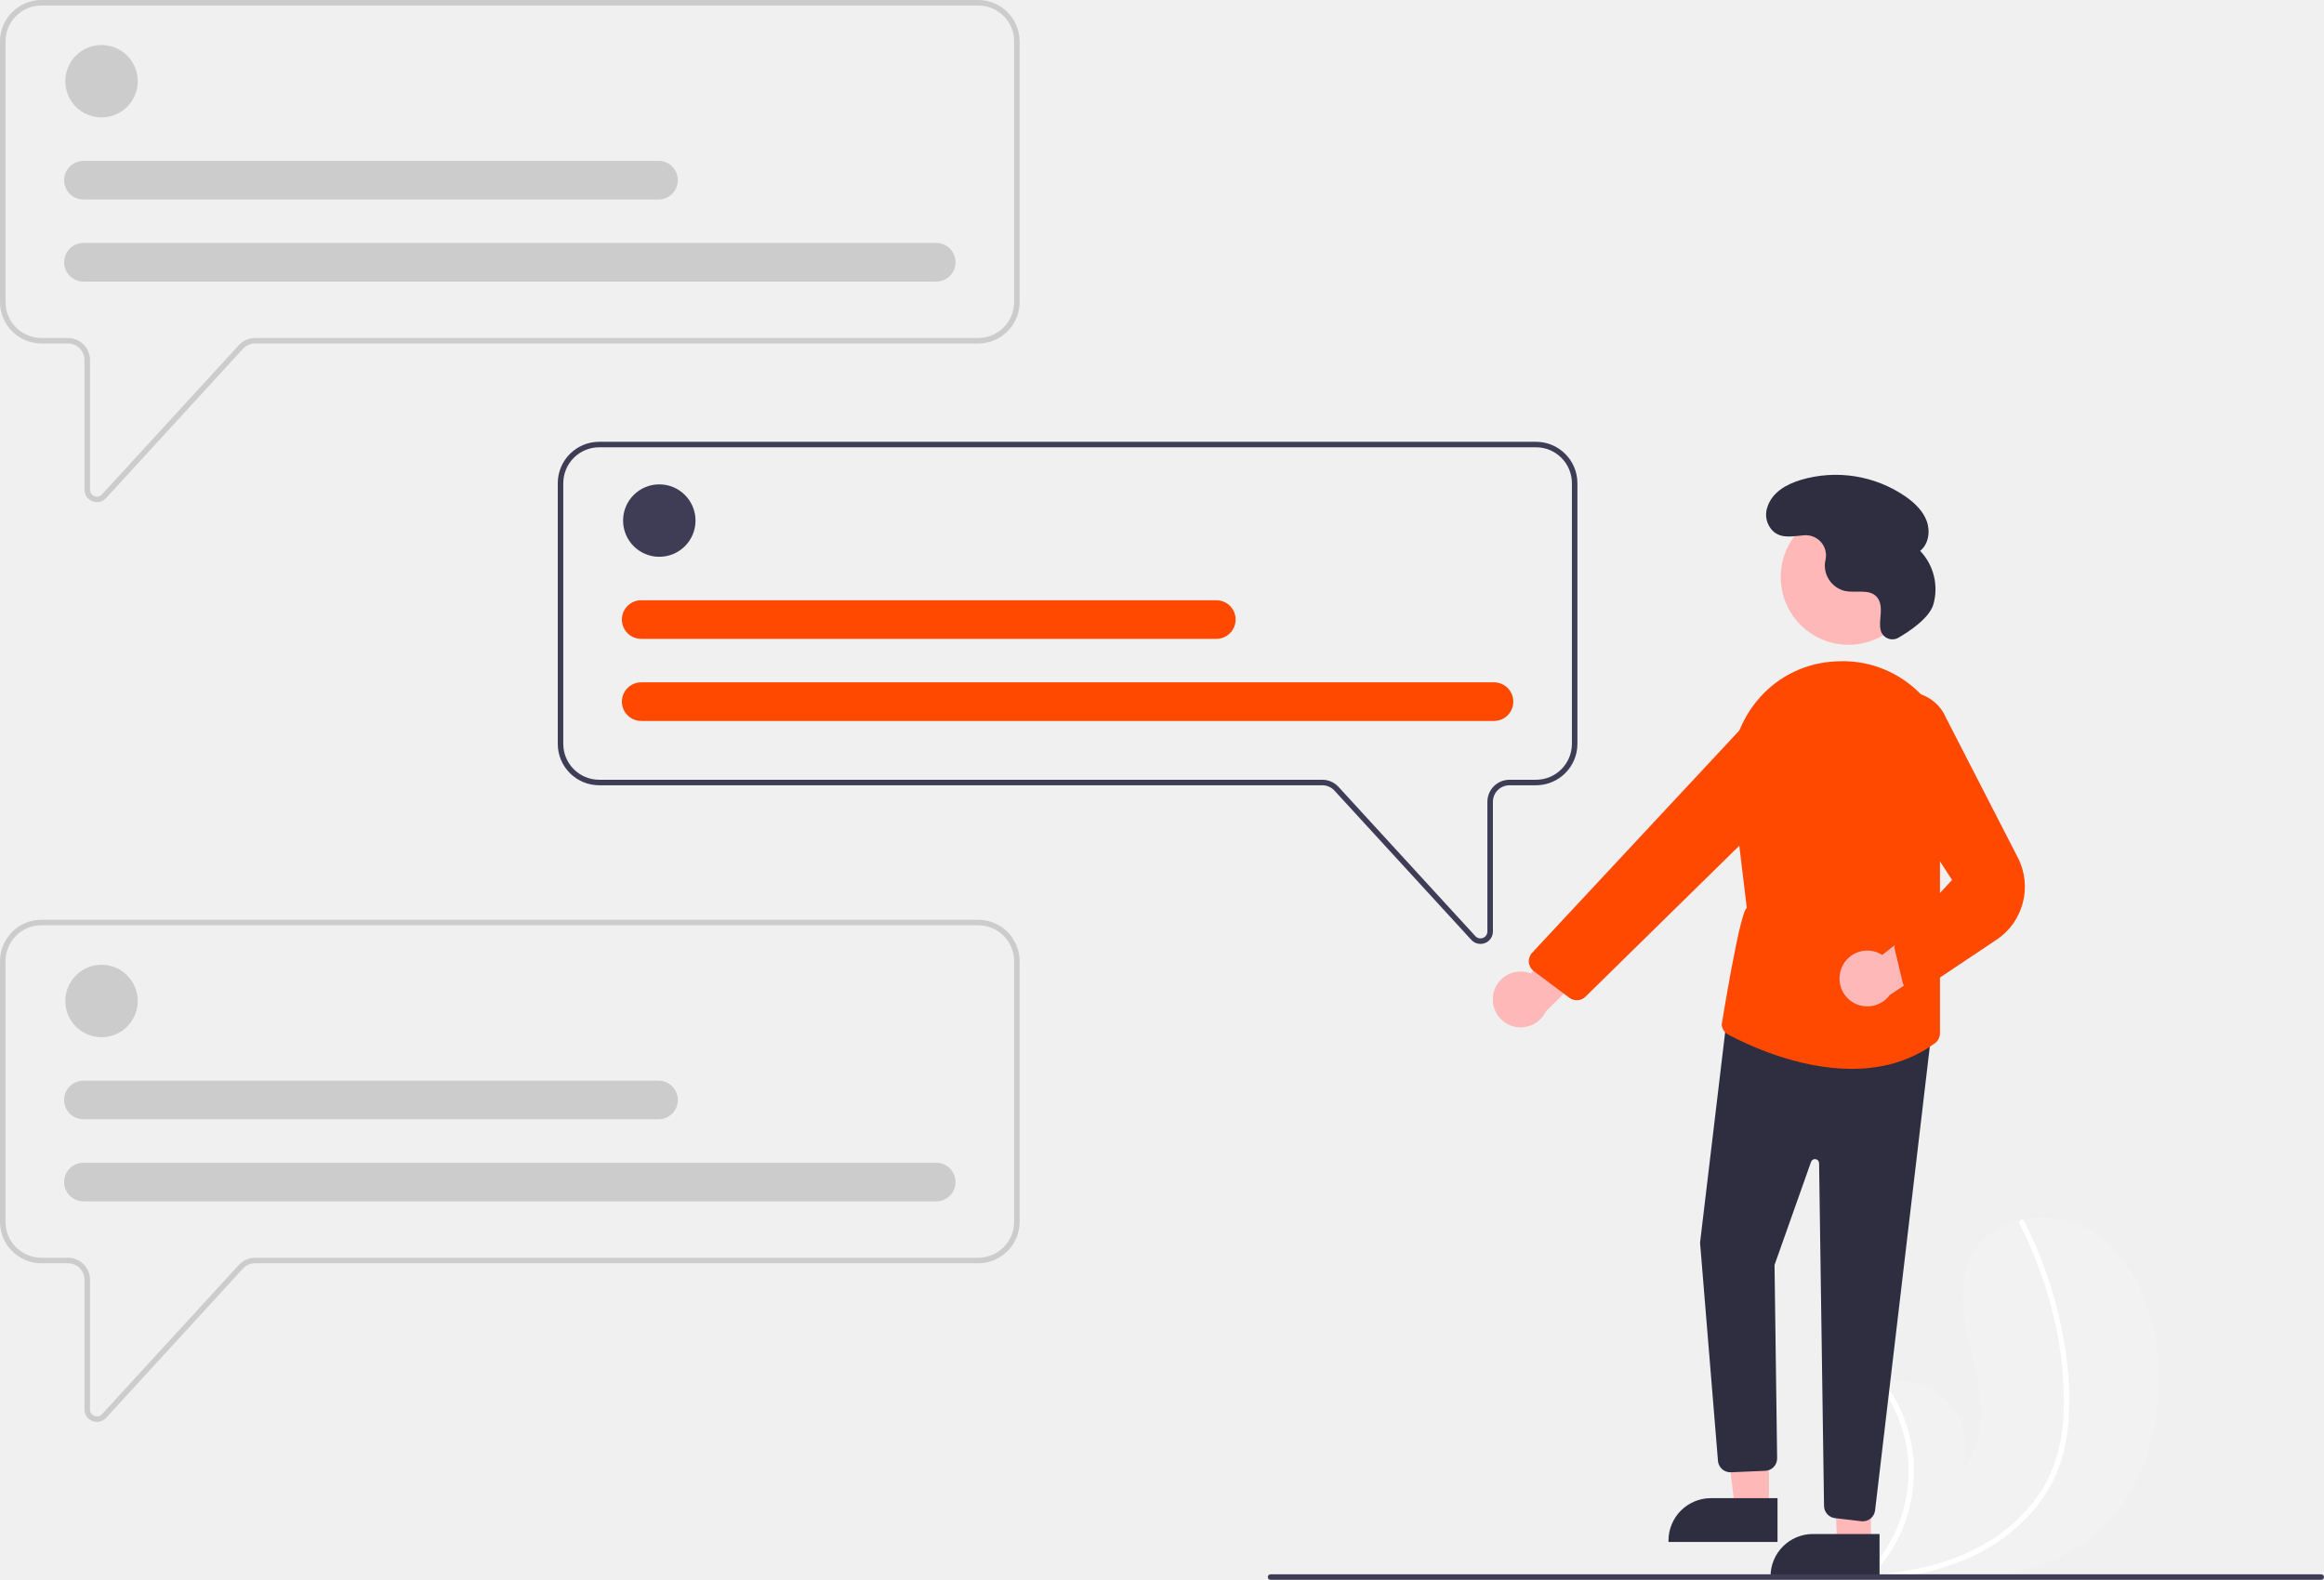
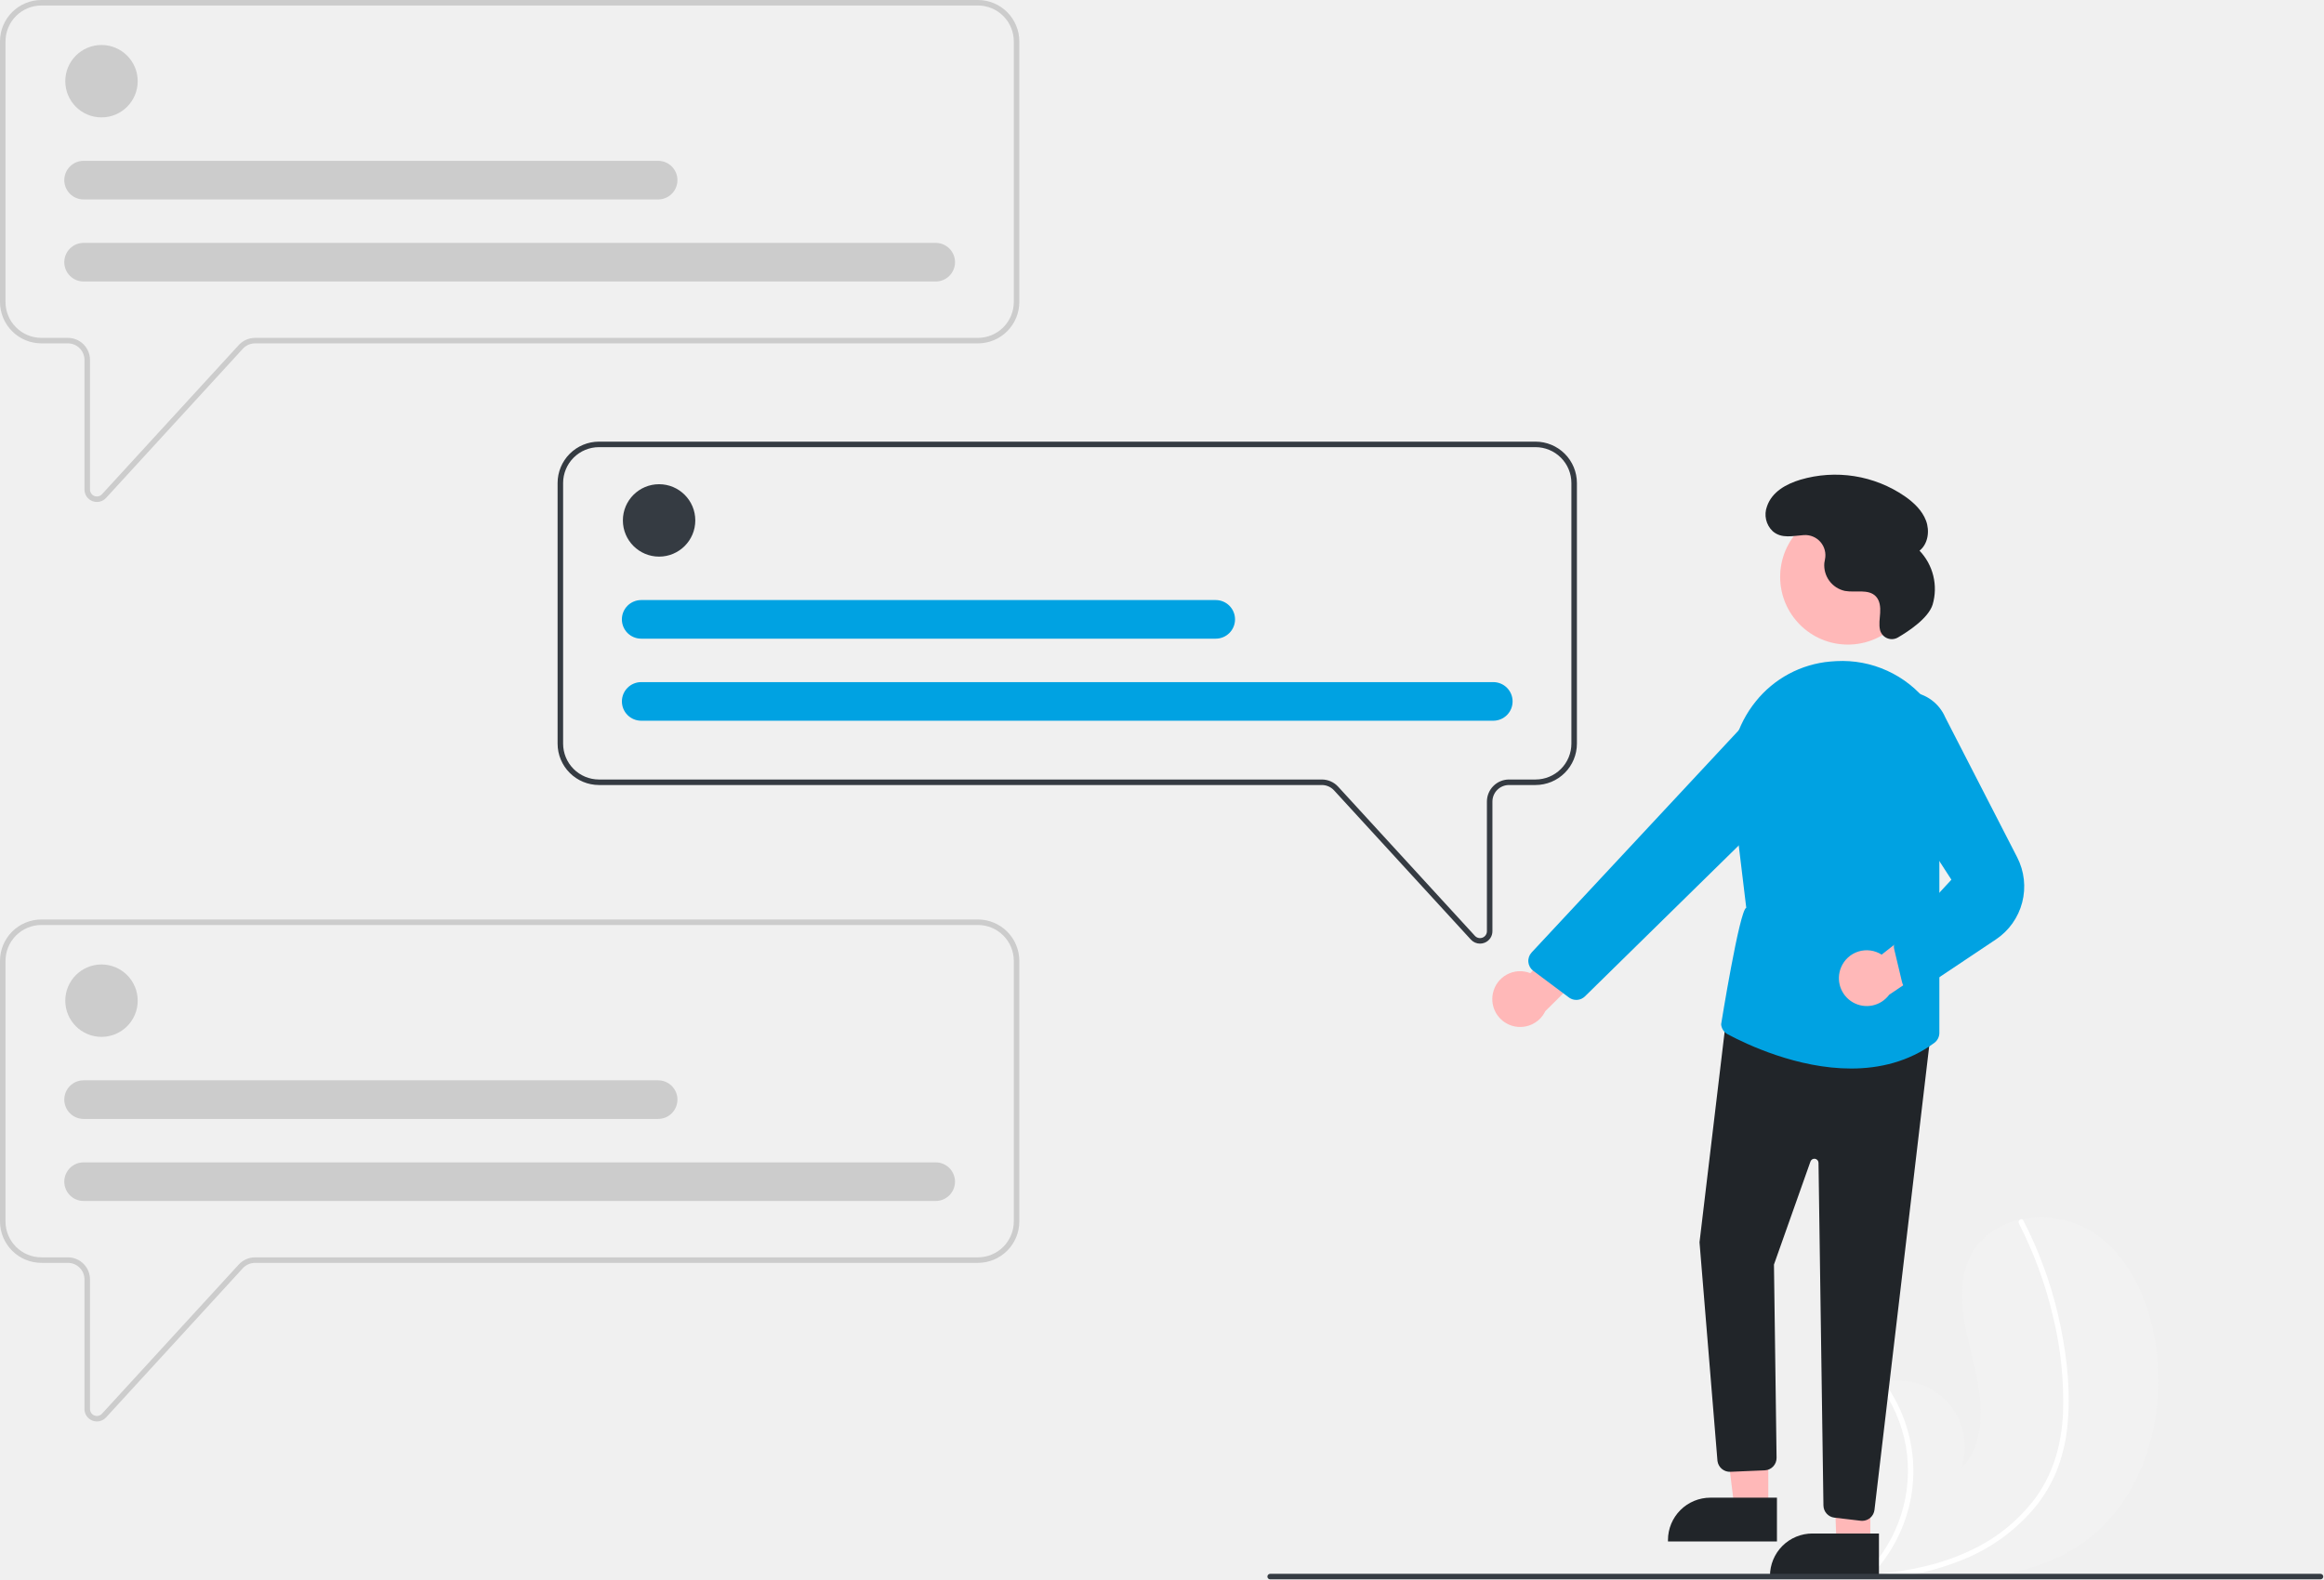
- <svg xmlns="http://www.w3.org/2000/svg" data-name="Layer 1" width="842.73" height="573" viewBox="0 0 842.73 573">
-   <path d="M934.654,722.905c-18.901,13.616-43.394,14.3-67.07,12.627-3.306-.233-6.589-.507-9.841-.802-.02-.005-.045-.003-.065-.008-.156-.015-.313-.03-.462-.039-.671-.063-1.343-.126-2.008-.189l.157.3.493.93c-.177-.311-.354-.616-.531-.927-.052-.093-.111-.186-.162-.28-6.133-10.673-12.217-21.738-13.768-33.926-1.604-12.65,2.904-26.974,14.037-33.192a22.467,22.467,0,0,1,4.61-1.931c.666-.202,1.341-.366,2.023-.512A24.081,24.081,0,0,1,890.07,696.26c9.439-9.679,7.678-25.381,4.422-38.504-3.262-13.123-7.212-27.725-.576-39.512,3.689-6.561,10.175-10.631,17.454-12.271.223-.048.446-.096.67-.138a35.144,35.144,0,0,1,25.249,4.424c13.919,8.771,21.068,25.401,23.388,41.692C964.416,678.167,956.143,707.423,934.654,722.905Z" transform="translate(-178.635 -163.5)" fill="#f2f2f2" />
-   <path d="M928.552,680.882a59.742,59.742,0,0,1-4.123,16.835,51.875,51.875,0,0,1-8.054,13.156,66.465,66.465,0,0,1-25.531,18.409,95.659,95.659,0,0,1-23.26,6.25c-3.306-.233-6.589-.507-9.841-.802-.02-.005-.045-.003-.065-.008-.156-.015-.313-.03-.462-.039-.671-.063-1.343-.126-2.008-.189l.157.3.493.93c-.177-.311-.354-.616-.531-.927-.052-.093-.111-.186-.162-.28a52.878,52.878,0,0,0,14.82-46.256,53.331,53.331,0,0,0-9.94-22.792c.666-.202,1.341-.366,2.023-.512a55.293,55.293,0,0,1,5.044,8.354,54.18,54.18,0,0,1,4.674,33.706,55.393,55.393,0,0,1-14.034,27.629c.631-.044,1.269-.096,1.893-.153,11.818-1.001,23.613-3.542,34.332-8.746A61.833,61.833,0,0,0,917.138,706.74c6.492-8.953,9.353-19.723,9.844-30.669a129.429,129.429,0,0,0-3.674-35.039,147.068,147.068,0,0,0-12.358-33.663,1.057,1.057,0,0,1,.42-1.396.899.899,0,0,1,.67-.138.783.783,0,0,1,.517.443c.676,1.319,1.339,2.638,1.977,3.973a148.738,148.738,0,0,1,11.644,34.924C928.527,656.827,929.781,669.016,928.552,680.882Z" transform="translate(-178.635 -163.5)" fill="#fff" />
-   <path d="M213.795,345.626a4.535,4.535,0,0,1-1.645-.311,4.475,4.475,0,0,1-2.87-4.196v-47.033a6.012,6.012,0,0,0-6.005-6.005h-9.631A15.026,15.026,0,0,1,178.635,273.072v-94.562A15.026,15.026,0,0,1,193.644,163.5H533.37a15.026,15.026,0,0,1,15.009,15.009v94.562a15.026,15.026,0,0,1-15.009,15.009H271.15a6.021,6.021,0,0,0-4.427,1.947l-49.622,54.133A4.476,4.476,0,0,1,213.795,345.626ZM193.644,165.5A13.024,13.024,0,0,0,180.635,178.509v94.562a13.024,13.024,0,0,0,13.009,13.009h9.631a8.014,8.014,0,0,1,8.005,8.005v47.033a2.503,2.503,0,0,0,4.347,1.691l49.622-54.133a8.026,8.026,0,0,1,5.901-2.596H533.37a13.024,13.024,0,0,0,13.009-13.009v-94.562A13.024,13.024,0,0,0,533.37,165.5Z" transform="translate(-178.635 -163.5)" fill="#ccc" />
-   <circle cx="36.816" cy="29.456" r="13.134" fill="#ccc" />
-   <path d="M518.047,265.63H208.967a7.005,7.005,0,1,1,0-14.009H518.047a7.005,7.005,0,1,1,0,14.009Z" transform="translate(-178.635 -163.5)" fill="#ccc" />
-   <path d="M417.355,235.86H208.967a7.005,7.005,0,1,1,0-14.009H417.355a7.005,7.005,0,1,1,0,14.009Z" transform="translate(-178.635 -163.5)" fill="#ccc" />
-   <path d="M213.795,679.222a4.535,4.535,0,0,1-1.645-.311,4.475,4.475,0,0,1-2.87-4.196v-47.033a6.012,6.012,0,0,0-6.005-6.005h-9.631A15.026,15.026,0,0,1,178.635,606.668v-94.562a15.026,15.026,0,0,1,15.009-15.009H533.37a15.026,15.026,0,0,1,15.009,15.009V606.668a15.026,15.026,0,0,1-15.009,15.009H271.15a6.021,6.021,0,0,0-4.427,1.947l-49.622,54.133A4.476,4.476,0,0,1,213.795,679.222Zm-20.151-180.126A13.024,13.024,0,0,0,180.635,512.105V606.668a13.024,13.024,0,0,0,13.009,13.009h9.631a8.014,8.014,0,0,1,8.005,8.005v47.033a2.503,2.503,0,0,0,4.347,1.691l49.622-54.133a8.026,8.026,0,0,1,5.901-2.596H533.37A13.024,13.024,0,0,0,546.379,606.668v-94.562a13.024,13.024,0,0,0-13.009-13.009Z" transform="translate(-178.635 -163.5)" fill="#ccc" />
-   <path d="M715.478,505.857a4.475,4.475,0,0,1-3.307-1.464l-49.622-54.133a6.02,6.02,0,0,0-4.426-1.947H395.903a15.026,15.026,0,0,1-15.009-15.009v-94.562a15.026,15.026,0,0,1,15.009-15.009H735.629a15.026,15.026,0,0,1,15.009,15.009v94.562a15.026,15.026,0,0,1-15.009,15.009h-9.631a6.012,6.012,0,0,0-6.005,6.005v47.033a4.474,4.474,0,0,1-2.87,4.196A4.526,4.526,0,0,1,715.478,505.857Zm-319.575-180.126a13.024,13.024,0,0,0-13.009,13.009v94.562a13.024,13.024,0,0,0,13.009,13.009H658.123a8.024,8.024,0,0,1,5.9,2.596l49.622,54.133a2.503,2.503,0,0,0,4.347-1.691V454.317a8.014,8.014,0,0,1,8.005-8.005h9.631a13.024,13.024,0,0,0,13.009-13.009v-94.562a13.024,13.024,0,0,0-13.009-13.009Z" transform="translate(-178.635 -163.5)" fill="#3f3d56" />
-   <circle cx="36.816" cy="363.053" r="13.134" fill="#ccc" />
-   <path d="M518.047,599.226H208.967a7.005,7.005,0,1,1,0-14.009H518.047a7.005,7.005,0,1,1,0,14.009Z" transform="translate(-178.635 -163.5)" fill="#ccc" />
-   <path d="M417.355,569.456H208.967a7.005,7.005,0,1,1,0-14.009H417.355a7.005,7.005,0,1,1,0,14.009Z" transform="translate(-178.635 -163.5)" fill="#ccc" />
-   <circle cx="239.075" cy="188.812" r="13.134" fill="#3f3d56" />
-   <path d="M720.306,424.985H411.226a7.005,7.005,0,1,1,0-14.009H720.306a7.005,7.005,0,1,1,0,14.009Z" transform="translate(-178.635 -163.5)" fill="#ff4800" />
-   <path d="M619.614,395.215H411.226a7.005,7.005,0,1,1,0-14.009H619.614a7.005,7.005,0,1,1,0,14.009Z" transform="translate(-178.635 -163.5)" fill="#ff4800" />
-   <path d="M720.171,523.859a10.056,10.056,0,0,1,13.594-7.277l23.459-26.956,4.983,17.889-23.041,22.856a10.11,10.11,0,0,1-18.995-6.511Z" transform="translate(-178.635 -163.5)" fill="#ffb8b8" />
-   <circle cx="670.29" cy="209.301" r="24.561" fill="#ffb8b8" />
-   <polygon points="641.436 547.373 629.177 547.372 623.344 500.084 641.439 500.085 641.436 547.373" fill="#ffb8b8" />
-   <path d="M823.198,722.757l-39.531-.001v-.5a15.386,15.386,0,0,1,15.386-15.386h.001l24.144.001Z" transform="translate(-178.635 -163.5)" fill="#2f2e41" />
-   <polygon points="678.436 560.373 666.177 560.372 664.479 514.214 678.439 513.085 678.436 560.373" fill="#ffb8b8" />
-   <path d="M860.198,735.757l-39.531-.001v-.5a15.386,15.386,0,0,1,15.386-15.386h.001l24.144.001Z" transform="translate(-178.635 -163.5)" fill="#2f2e41" />
-   <path d="M853.584,715.243l-9.547-1.124a4.512,4.512,0,0,1-3.974-4.404l-1.789-124.339a1.5,1.5,0,0,0-2.914-.479L822.115,622.297l.947,70.102a4.498,4.498,0,0,1-4.229,4.553l-12.464.529a4.527,4.527,0,0,1-4.744-3.925l-6.51-79.301-.004-.05,9.877-82.819,74.183,5.367L858.579,711.302a4.507,4.507,0,0,1-4.466,3.973A4.4,4.4,0,0,1,853.584,715.243Z" transform="translate(-178.635 -163.5)" fill="#2f2e41" />
-   <path d="M805.306,538.728a4.473,4.473,0,0,1-2.355-3.618s6.671-41.484,9.115-42.263l-5.349-44.363a40.909,40.909,0,0,1,8.781-30.49A39.013,39.013,0,0,1,842.53,403.511q1.121-.101,2.23-.154a39.369,39.369,0,0,1,33.134,15.082,40.12,40.12,0,0,1,7.219,36.406l-3,10.439v72.956a4.555,4.555,0,0,1-1.862,3.653c-9.341,6.855-19.897,9.279-30.156,9.279C830.686,551.173,812.34,542.493,805.306,538.728Z" transform="translate(-178.635 -163.5)" fill="#ff4800" />
-   <path d="M747.716,525.377,734.814,515.729a4.499,4.499,0,0,1-.597-6.672l76.863-82.474A15.053,15.053,0,0,1,830.601,424.507l0.0 0a14.978,14.978,0,0,1,1.925,22.976L753.563,524.985a4.472,4.472,0,0,1-5.362.709A4.621,4.621,0,0,1,747.716,525.377Z" transform="translate(-178.635 -163.5)" fill="#ff4800" />
-   <path d="M846.465,514.457A10.056,10.056,0,0,1,861.18,509.85l28.086-22.094,1.55,18.505L863.907,524.405a10.11,10.11,0,0,1-17.442-9.948Z" transform="translate(-178.635 -163.5)" fill="#ffb8b8" />
-   <path d="M871.604,523.082a4.464,4.464,0,0,1-3.023-3.249l-2.837-11.916a4.437,4.437,0,0,1,1.65-4.612l19.089-20.645-28.079-43.296a15.248,15.248,0,0,1-.462-18.626,15.242,15.242,0,0,1,26.295,2.994l26.104,50.811a23.118,23.118,0,0,1-7.721,29.795L875.944,522.158a4.461,4.461,0,0,1-2.97,1.137A4.549,4.549,0,0,1,871.604,523.082Z" transform="translate(-178.635 -163.5)" fill="#ff4800" />
-   <path d="M867.125,394.758a4.398,4.398,0,0,1-6.493-2.565l-.015-.061c-.5-2.044-.105-4.182.024-6.282s-.089-4.405-1.527-5.941c-2.681-2.863-7.414-1.312-11.271-2.019a9.511,9.511,0,0,1-7.453-10.117c.053-.437.136-.874.23-1.311a7.325,7.325,0,0,0-7.651-8.83c-3.893.244-8.091,1.446-11.329-1.421a8.351,8.351,0,0,1-2.053-8.992c1.812-5.321,6.997-8.129,12.135-9.685a44.588,44.588,0,0,1,37.826,5.999c3.263,2.274,6.314,5.136,7.719,8.856s.762,8.427-2.349,10.904a20.123,20.123,0,0,1,4.765,19.521C878.167,387.794,870.829,392.6,867.125,394.758Z" transform="translate(-178.635 -163.5)" fill="#2f2e41" />
-   <path d="M1021.365,735.5a1.003,1.003,0,0,1-1,1h-381a1,1,0,0,1,0-2h381A1.003,1.003,0,0,1,1021.365,735.5Z" transform="translate(-178.635 -163.5)" fill="#3f3d56" />
+ <svg xmlns="http://www.w3.org/2000/svg" width="843" height="573" viewBox="0 0 843 573" fill="none">
+   <g clip-path="url(#clip0_155_1197)">
+     <path d="M756.019 559.405C737.118 573.021 712.624 573.705 688.948 572.032C685.642 571.799 682.36 571.525 679.108 571.23C679.088 571.225 679.062 571.227 679.042 571.222C678.886 571.207 678.729 571.192 678.58 571.183C677.908 571.12 677.237 571.057 676.572 570.994L676.729 571.294L677.222 572.224C677.045 571.913 676.868 571.608 676.691 571.297C676.638 571.203 676.58 571.11 676.528 571.017C670.395 560.343 664.312 549.278 662.76 537.091C661.156 524.44 665.664 510.116 676.797 503.899C678.257 503.086 679.804 502.438 681.407 501.968C682.073 501.766 682.748 501.601 683.431 501.456C687.606 500.529 691.953 500.731 696.025 502.041C700.097 503.35 703.746 505.721 706.598 508.909C709.45 512.097 711.401 515.987 712.251 520.179C713.101 524.37 712.82 528.713 711.435 532.76C720.874 523.081 719.113 507.379 715.857 494.256C712.595 481.134 708.646 466.531 715.281 454.745C718.969 448.184 725.456 444.113 732.735 442.474C732.959 442.426 733.182 442.377 733.405 442.336C742.079 440.579 751.095 442.159 758.654 446.76C772.573 455.531 779.722 472.161 782.042 488.452C785.781 514.667 777.508 543.923 756.019 559.405Z" fill="#F2F2F2" />
+     <path d="M749.918 517.382C749.369 523.164 747.98 528.836 745.794 534.217C743.78 538.979 741.065 543.414 737.74 547.373C730.826 555.465 722.071 561.778 712.209 565.782C704.75 568.837 696.935 570.937 688.95 572.032C685.644 571.799 682.361 571.525 679.109 571.23C679.089 571.225 679.063 571.226 679.043 571.221C678.887 571.206 678.73 571.192 678.581 571.183C677.909 571.12 677.238 571.057 676.573 570.994L676.73 571.294L677.223 572.224C677.046 571.913 676.869 571.608 676.692 571.296C676.639 571.203 676.581 571.11 676.529 571.016C682.516 565.052 686.986 557.739 689.564 549.691C692.143 541.642 692.755 533.093 691.349 524.76C689.878 516.486 686.472 508.676 681.408 501.968C682.074 501.765 682.749 501.601 683.432 501.456C685.356 504.087 687.044 506.882 688.476 509.81C693.613 520.252 695.252 532.07 693.15 543.516C691.196 553.873 686.327 563.458 679.116 571.145C679.747 571.1 680.385 571.049 681.009 570.992C692.827 569.991 704.621 567.45 715.341 562.246C724.503 557.905 732.458 551.378 738.504 543.24C744.996 534.286 747.857 523.517 748.348 512.571C748.726 500.779 747.49 488.99 744.674 477.532C741.944 465.849 737.794 454.544 732.317 443.869C732.194 443.627 732.169 443.347 732.248 443.087C732.326 442.828 732.501 442.608 732.736 442.473C732.933 442.341 733.174 442.291 733.407 442.336C733.52 442.366 733.626 442.421 733.716 442.498C733.805 442.574 733.876 442.67 733.923 442.778C734.599 444.097 735.262 445.417 735.9 446.751C741.212 457.865 745.124 469.596 747.544 481.675C749.893 493.327 751.147 505.516 749.918 517.382Z" fill="white" />
+     <path d="M35.16 182.126C34.597 182.125 34.039 182.02 33.515 181.815C32.668 181.49 31.939 180.914 31.427 180.164C30.914 179.415 30.641 178.527 30.645 177.619V130.586C30.643 128.994 30.01 127.468 28.885 126.342C27.759 125.216 26.233 124.583 24.641 124.581H15.009C11.03 124.577 7.215 122.994 4.401 120.18C1.587 117.366 0.004 113.551 0 109.572V15.009C0.004 11.03 1.587 7.215 4.401 4.401C7.215 1.587 11.03 0.004 15.009 0H354.735C358.714 0.004 362.529 1.587 365.343 4.401C368.157 7.215 369.739 11.03 369.744 15.009V109.572C369.739 113.551 368.157 117.366 365.343 120.18C362.529 122.994 358.714 124.577 354.735 124.581H92.515C91.683 124.582 90.859 124.756 90.098 125.091C89.336 125.426 88.652 125.915 88.088 126.528L38.467 180.662C38.048 181.122 37.537 181.49 36.968 181.743C36.398 181.995 35.782 182.125 35.16 182.126ZM15.009 2C11.56 2.004 8.254 3.376 5.815 5.815C3.376 8.254 2.004 11.56 2 15.009V109.572C2.004 113.021 3.376 116.328 5.815 118.766C8.254 121.205 11.56 122.577 15.009 122.581H24.641C26.763 122.583 28.798 123.428 30.298 124.928C31.799 126.429 32.643 128.464 32.645 130.586V177.619C32.645 178.123 32.798 178.616 33.082 179.032C33.367 179.448 33.771 179.768 34.241 179.951C34.711 180.134 35.225 180.171 35.716 180.056C36.207 179.942 36.652 179.682 36.992 179.31L86.614 125.177C87.365 124.36 88.277 123.707 89.293 123.26C90.308 122.814 91.406 122.582 92.515 122.581H354.735C358.184 122.577 361.49 121.205 363.929 118.766C366.368 116.328 367.74 113.021 367.744 109.572V15.009C367.74 11.56 366.368 8.254 363.929 5.815C361.49 3.376 358.184 2.004 354.735 2H15.009Z" fill="#CCCCCC" />
+     <path d="M36.815 42.59C44.069 42.59 49.949 36.71 49.949 29.456C49.949 22.203 44.069 16.323 36.815 16.323C29.562 16.323 23.682 22.203 23.682 29.456C23.682 36.71 29.562 42.59 36.815 42.59Z" fill="#CCCCCC" />
+     <path d="M339.411 102.13H30.331C29.411 102.131 28.499 101.95 27.648 101.599C26.797 101.247 26.024 100.732 25.373 100.081C24.722 99.43 24.205 98.658 23.852 97.808C23.5 96.957 23.318 96.046 23.318 95.125C23.318 94.204 23.5 93.293 23.852 92.442C24.205 91.592 24.722 90.82 25.373 90.169C26.024 89.519 26.797 89.003 27.648 88.651C28.499 88.3 29.411 88.119 30.331 88.12H339.411C340.332 88.119 341.244 88.3 342.094 88.651C342.945 89.003 343.718 89.519 344.37 90.169C345.021 90.82 345.538 91.592 345.89 92.442C346.243 93.293 346.424 94.204 346.424 95.125C346.424 96.046 346.243 96.957 345.89 97.808C345.538 98.658 345.021 99.43 344.37 100.081C343.718 100.732 342.945 101.247 342.094 101.599C341.244 101.95 340.332 102.131 339.411 102.13Z" fill="#CCCCCC" />
+     <path d="M238.72 72.36H30.331C29.411 72.361 28.499 72.181 27.648 71.829C26.797 71.478 26.024 70.962 25.373 70.311C24.722 69.661 24.205 68.888 23.852 68.038C23.5 67.187 23.318 66.276 23.318 65.355C23.318 64.435 23.5 63.523 23.852 62.673C24.205 61.822 24.722 61.05 25.373 60.399C26.024 59.749 26.797 59.233 27.648 58.881C28.499 58.53 29.411 58.349 30.331 58.351H238.72C239.64 58.349 240.552 58.53 241.403 58.881C242.253 59.233 243.027 59.749 243.678 60.399C244.329 61.05 244.846 61.822 245.199 62.673C245.551 63.523 245.733 64.435 245.733 65.355C245.733 66.276 245.551 67.187 245.199 68.038C244.846 68.888 244.329 69.661 243.678 70.311C243.027 70.962 242.253 71.478 241.403 71.829C240.552 72.181 239.64 72.361 238.72 72.36Z" fill="#CCCCCC" />
+     <path d="M35.16 515.722C34.597 515.722 34.039 515.616 33.515 515.412C32.668 515.086 31.939 514.51 31.427 513.761C30.914 513.011 30.642 512.123 30.645 511.215V464.182C30.643 462.59 30.01 461.064 28.885 459.938C27.759 458.812 26.233 458.179 24.641 458.177H15.009C11.03 458.173 7.215 456.59 4.401 453.776C1.587 450.962 0.004 447.147 0 443.168V348.605C0.004 344.626 1.587 340.811 4.401 337.997C7.215 335.183 11.03 333.601 15.009 333.596H354.735C358.714 333.601 362.529 335.183 365.343 337.997C368.157 340.811 369.739 344.626 369.744 348.605V443.168C369.739 447.147 368.157 450.962 365.343 453.776C362.529 456.59 358.714 458.173 354.735 458.177H92.515C91.683 458.178 90.859 458.352 90.098 458.687C89.336 459.022 88.652 459.512 88.088 460.124L38.467 514.258C38.048 514.718 37.537 515.087 36.968 515.339C36.398 515.591 35.782 515.722 35.16 515.722ZM15.009 335.596C11.56 335.6 8.254 336.972 5.815 339.411C3.376 341.85 2.004 345.156 2 348.605V443.168C2.004 446.617 3.376 449.924 5.815 452.363C8.254 454.802 11.56 456.173 15.009 456.177H24.641C26.763 456.18 28.798 457.024 30.298 458.525C31.799 460.025 32.643 462.06 32.645 464.182V511.215C32.645 511.719 32.798 512.212 33.082 512.628C33.367 513.044 33.771 513.365 34.241 513.547C34.711 513.73 35.225 513.767 35.716 513.652C36.207 513.538 36.652 513.278 36.992 512.906L86.614 458.773C87.365 457.956 88.277 457.303 89.293 456.857C90.308 456.41 91.406 456.179 92.515 456.177H354.735C358.184 456.173 361.49 454.802 363.929 452.363C366.368 449.924 367.74 446.617 367.744 443.168V348.605C367.74 345.156 366.368 341.85 363.929 339.411C361.49 336.972 358.184 335.6 354.735 335.596L15.009 335.596Z" fill="#CCCCCC" />
+     <path d="M536.844 342.357C536.221 342.357 535.605 342.226 535.036 341.974C534.466 341.722 533.956 341.354 533.537 340.893L483.915 286.76C483.352 286.147 482.668 285.657 481.906 285.322C481.144 284.987 480.321 284.813 479.489 284.812H217.269C213.29 284.808 209.475 283.225 206.661 280.411C203.847 277.598 202.264 273.783 202.26 269.803V175.241C202.264 171.261 203.847 167.446 206.661 164.633C209.475 161.819 213.29 160.236 217.269 160.231H556.994C560.974 160.236 564.789 161.819 567.602 164.632C570.416 167.446 571.999 171.261 572.004 175.241V269.803C571.999 273.783 570.416 277.598 567.602 280.411C564.789 283.225 560.974 284.808 556.994 284.812H547.363C545.771 284.814 544.245 285.448 543.119 286.573C541.993 287.699 541.36 289.225 541.358 290.817V337.851C541.362 338.759 541.09 339.646 540.577 340.396C540.064 341.145 539.336 341.721 538.488 342.046C537.964 342.251 537.406 342.357 536.844 342.357ZM217.269 162.231C213.82 162.235 210.513 163.607 208.074 166.046C205.636 168.485 204.264 171.792 204.26 175.241V269.803C204.264 273.252 205.636 276.559 208.074 278.998C210.513 281.437 213.82 282.809 217.269 282.812H479.489C480.598 282.814 481.695 283.045 482.711 283.492C483.727 283.939 484.638 284.591 485.389 285.408L535.011 339.541C535.352 339.913 535.797 340.173 536.288 340.288C536.779 340.402 537.293 340.365 537.763 340.183C538.233 340 538.637 339.679 538.921 339.263C539.206 338.847 539.358 338.355 539.358 337.851V290.817C539.361 288.695 540.205 286.66 541.705 285.16C543.206 283.659 545.241 282.815 547.363 282.812H556.994C560.443 282.809 563.75 281.437 566.189 278.998C568.628 276.559 570 273.252 570.004 269.803V175.241C570 171.792 568.628 168.485 566.189 166.046C563.75 163.607 560.443 162.235 556.994 162.231L217.269 162.231Z" fill="#353B42" />
+     <path d="M36.815 376.186C44.069 376.186 49.949 370.306 49.949 363.053C49.949 355.799 44.069 349.919 36.815 349.919C29.562 349.919 23.682 355.799 23.682 363.053C23.682 370.306 29.562 376.186 36.815 376.186Z" fill="#CCCCCC" />
+     <path d="M339.411 435.726H30.331C29.411 435.727 28.499 435.546 27.648 435.195C26.797 434.843 26.024 434.327 25.373 433.677C24.722 433.026 24.205 432.254 23.852 431.403C23.5 430.553 23.318 429.642 23.318 428.721C23.318 427.8 23.5 426.889 23.852 426.038C24.205 425.188 24.722 424.416 25.373 423.765C26.024 423.114 26.797 422.599 27.648 422.247C28.499 421.896 29.411 421.715 30.331 421.716H339.411C341.269 421.716 343.051 422.454 344.364 423.768C345.678 425.082 346.416 426.863 346.416 428.721C346.416 430.579 345.678 432.36 344.364 433.674C343.051 434.988 341.269 435.726 339.411 435.726Z" fill="#CCCCCC" />
+     <path d="M238.72 405.956H30.331C29.411 405.957 28.499 405.777 27.648 405.425C26.797 405.074 26.024 404.558 25.373 403.907C24.722 403.257 24.205 402.484 23.852 401.634C23.5 400.784 23.318 399.872 23.318 398.951C23.318 398.031 23.5 397.119 23.852 396.269C24.205 395.419 24.722 394.646 25.373 393.995C26.024 393.345 26.797 392.829 27.648 392.478C28.499 392.126 29.411 391.946 30.331 391.947H238.72C239.64 391.946 240.552 392.126 241.403 392.478C242.253 392.829 243.027 393.345 243.678 393.995C244.329 394.646 244.846 395.419 245.199 396.269C245.551 397.119 245.733 398.031 245.733 398.951C245.733 399.872 245.551 400.784 245.199 401.634C244.846 402.484 244.329 403.257 243.678 403.907C243.027 404.558 242.253 405.074 241.403 405.425C240.552 405.777 239.64 405.957 238.72 405.956Z" fill="#CCCCCC" />
+     <path d="M239.075 201.946C246.329 201.946 252.209 196.065 252.209 188.812C252.209 181.558 246.329 175.678 239.075 175.678C231.822 175.678 225.941 181.558 225.941 188.812C225.941 196.065 231.822 201.946 239.075 201.946Z" fill="#353B42" />
+     <path d="M541.671 261.485H232.591C230.733 261.485 228.951 260.747 227.638 259.434C226.324 258.12 225.586 256.338 225.586 254.48C225.586 252.623 226.324 250.841 227.638 249.527C228.951 248.214 230.733 247.476 232.591 247.476H541.671C543.528 247.476 545.31 248.214 546.624 249.527C547.937 250.841 548.675 252.623 548.675 254.48C548.675 256.338 547.937 258.12 546.624 259.434C545.31 260.747 543.528 261.485 541.671 261.485Z" fill="#00A2E2" />
+     <path d="M440.979 231.715H232.591C231.671 231.716 230.759 231.536 229.908 231.185C229.057 230.833 228.284 230.317 227.633 229.667C226.981 229.016 226.465 228.244 226.112 227.393C225.76 226.543 225.578 225.631 225.578 224.711C225.578 223.79 225.76 222.879 226.112 222.028C226.465 221.178 226.981 220.405 227.633 219.755C228.284 219.104 229.057 218.588 229.908 218.237C230.759 217.885 231.671 217.705 232.591 217.706H440.979C441.9 217.705 442.812 217.885 443.662 218.237C444.513 218.588 445.286 219.104 445.938 219.755C446.589 220.405 447.106 221.178 447.458 222.028C447.811 222.879 447.992 223.79 447.992 224.711C447.992 225.631 447.811 226.543 447.458 227.393C447.106 228.244 446.589 229.016 445.938 229.667C445.286 230.317 444.513 230.833 443.662 231.185C442.812 231.536 441.9 231.716 440.979 231.715Z" fill="#00A2E2" />
+     <path d="M541.537 360.359C541.837 358.919 542.449 357.564 543.33 356.387C544.211 355.21 545.339 354.24 546.635 353.546C547.931 352.852 549.364 352.451 550.831 352.371C552.299 352.291 553.767 352.533 555.131 353.081L578.59 326.125L583.573 344.014L560.532 366.869C559.459 369.1 557.605 370.859 555.322 371.814C553.038 372.769 550.484 372.853 548.143 372.051C545.801 371.248 543.836 369.615 542.618 367.46C541.401 365.305 541.016 362.778 541.537 360.359Z" fill="#FFB8B8" />
+     <path d="M670.289 233.862C683.854 233.862 694.851 222.865 694.851 209.301C694.851 195.736 683.854 184.74 670.289 184.74C656.725 184.74 645.729 195.736 645.729 209.301C645.729 222.865 656.725 233.862 670.289 233.862Z" fill="#FFB8B8" />
+     <path d="M641.436 547.373L629.177 547.372L623.344 500.084L641.439 500.085L641.436 547.373Z" fill="#FFB8B8" />
+     <path d="M644.564 559.257L605.033 559.256V558.756C605.033 556.735 605.431 554.734 606.204 552.867C606.978 551.001 608.111 549.304 609.54 547.876C610.969 546.447 612.665 545.314 614.531 544.54C616.398 543.767 618.399 543.369 620.42 543.369L644.564 543.37L644.564 559.257Z" fill="#212529" />
+     <path d="M678.435 560.373L666.177 560.372L664.479 514.214L678.439 513.085L678.435 560.373Z" fill="#FFB8B8" />
+     <path d="M681.564 572.257L642.033 572.256V571.756C642.033 569.735 642.431 567.734 643.204 565.867C643.978 564.001 645.111 562.304 646.54 560.876C647.969 559.447 649.665 558.314 651.531 557.54C653.398 556.767 655.399 556.369 657.42 556.369L681.564 556.37L681.564 572.257Z" fill="#212529" />
+     <path d="M674.949 551.743L665.402 550.619C664.32 550.489 663.32 549.972 662.59 549.162C661.859 548.352 661.447 547.306 661.428 546.215L659.639 421.876C659.634 421.524 659.506 421.186 659.276 420.919C659.046 420.653 658.73 420.475 658.383 420.418C658.036 420.361 657.679 420.428 657.376 420.607C657.074 420.786 656.843 421.066 656.726 421.398L643.48 458.797L644.427 528.899C644.444 530.056 644.013 531.175 643.225 532.023C642.438 532.87 641.354 533.382 640.199 533.451L627.735 533.981C626.595 534.045 625.472 533.677 624.593 532.949C623.713 532.221 623.141 531.188 622.99 530.056L616.481 450.755L616.477 450.705L626.354 367.886L700.537 373.253L679.944 547.802C679.814 548.896 679.287 549.904 678.464 550.635C677.641 551.367 676.579 551.773 675.478 551.775C675.301 551.775 675.125 551.764 674.949 551.743Z" fill="#212529" />
+     <path d="M626.671 375.228C626.005 374.872 625.44 374.354 625.028 373.721C624.617 373.089 624.372 372.362 624.316 371.61C624.316 371.61 630.987 330.125 633.432 329.347L628.083 284.984C627.443 279.573 627.889 274.088 629.397 268.853C630.905 263.617 633.443 258.735 636.864 254.493C640.158 250.379 644.251 246.974 648.897 244.485C653.543 241.996 658.645 240.474 663.896 240.011C664.643 239.944 665.387 239.892 666.126 239.857C672.455 239.518 678.772 240.712 684.541 243.338C690.31 245.963 695.359 249.943 699.26 254.939C703.306 259.977 706.076 265.918 707.333 272.257C708.59 278.595 708.297 285.144 706.479 291.345L703.48 301.784V374.74C703.477 375.453 703.306 376.154 702.983 376.788C702.66 377.423 702.192 377.973 701.618 378.394C692.277 385.249 681.721 387.673 671.462 387.673C652.052 387.673 633.705 378.993 626.671 375.228Z" fill="#00A2E2" />
+     <path d="M569.081 361.877L556.178 352.229C555.672 351.851 555.251 351.37 554.943 350.818C554.636 350.266 554.447 349.656 554.391 349.026C554.335 348.397 554.412 347.762 554.617 347.165C554.822 346.567 555.151 346.019 555.582 345.557L632.445 263.083C634.912 260.458 638.239 258.806 641.82 258.425C645.402 258.044 649.002 258.96 651.966 261.007C653.772 262.266 655.278 263.908 656.377 265.815C657.477 267.723 658.142 269.849 658.326 272.043C658.51 274.237 658.207 276.444 657.441 278.508C656.675 280.572 655.463 282.441 653.891 283.984L574.928 361.485C574.234 362.173 573.334 362.614 572.366 362.742C571.397 362.87 570.414 362.678 569.565 362.194C569.397 362.099 569.236 361.993 569.081 361.877Z" fill="#00A2E2" />
+     <path d="M667.83 350.957C668.394 349.6 669.249 348.382 670.334 347.391C671.42 346.399 672.709 345.658 674.112 345.218C675.515 344.779 676.997 344.653 678.454 344.848C679.911 345.044 681.308 345.557 682.545 346.35L710.632 324.257L712.181 342.762L685.272 360.905C683.801 362.896 681.651 364.277 679.229 364.788C676.808 365.3 674.283 364.905 672.133 363.678C669.983 362.452 668.357 360.48 667.564 358.135C666.771 355.791 666.866 353.237 667.83 350.957Z" fill="#FFB8B8" />
+     <path d="M692.968 359.582C692.225 359.351 691.555 358.93 691.024 358.36C690.494 357.79 690.122 357.091 689.945 356.333L687.108 344.417C686.9 343.571 686.946 342.683 687.239 341.863C687.533 341.043 688.061 340.327 688.758 339.805L707.847 319.16L679.769 275.865C677.644 273.248 676.446 270 676.362 266.63C676.279 263.26 677.314 259.958 679.307 257.239C680.895 255.072 683.028 253.364 685.49 252.287C687.951 251.211 690.653 250.804 693.323 251.108C695.992 251.412 698.534 252.416 700.69 254.018C702.846 255.621 704.541 257.765 705.601 260.233L731.705 311.043C734.301 316.091 734.948 321.918 733.524 327.412C732.1 332.907 728.705 337.686 723.984 340.838L697.308 358.658C696.491 359.389 695.434 359.794 694.337 359.795C693.873 359.795 693.411 359.723 692.968 359.582Z" fill="#00A2E2" />
+     <path d="M688.489 231.258C687.91 231.605 687.259 231.815 686.586 231.87C685.913 231.925 685.237 231.825 684.609 231.577C683.981 231.329 683.419 230.94 682.966 230.44C682.513 229.94 682.181 229.342 681.995 228.693L681.98 228.632C681.48 226.588 681.875 224.449 682.004 222.349C682.133 220.249 681.915 217.944 680.477 216.409C677.797 213.546 673.063 215.096 669.206 214.389C666.946 213.898 664.942 212.599 663.571 210.737C662.199 208.875 661.553 206.577 661.753 204.272C661.806 203.836 661.889 203.399 661.984 202.962C662.219 201.854 662.194 200.707 661.911 199.611C661.629 198.515 661.096 197.499 660.354 196.644C659.613 195.788 658.684 195.116 657.639 194.68C656.594 194.244 655.462 194.057 654.333 194.132C650.439 194.375 646.242 195.578 643.004 192.71C641.817 191.579 640.989 190.123 640.624 188.524C640.258 186.925 640.372 185.253 640.951 183.719C642.762 178.398 647.948 175.59 653.086 174.034C659.44 172.161 666.132 171.728 672.676 172.765C679.219 173.803 685.448 176.286 690.912 180.033C694.174 182.307 697.225 185.169 698.631 188.889C700.036 192.61 699.393 197.316 696.282 199.793C698.717 202.344 700.439 205.49 701.276 208.916C702.112 212.342 702.033 215.928 701.047 219.314C699.531 224.294 692.193 229.1 688.489 231.258Z" fill="#212529" />
+     <path d="M842.73 572C842.73 572.265 842.624 572.519 842.437 572.706C842.249 572.894 841.995 572.999 841.73 573H460.73C460.465 573 460.211 572.895 460.023 572.707C459.836 572.52 459.73 572.265 459.73 572C459.73 571.735 459.836 571.48 460.023 571.293C460.211 571.105 460.465 571 460.73 571H841.73C841.995 571.001 842.249 571.106 842.437 571.294C842.624 571.481 842.73 571.735 842.73 572Z" fill="#353B42" />
+   </g>
+   <defs>
+     <clipPath id="clip0_155_1197">
+       <rect width="842.73" height="573" fill="white" />
+     </clipPath>
+   </defs>
</svg>
